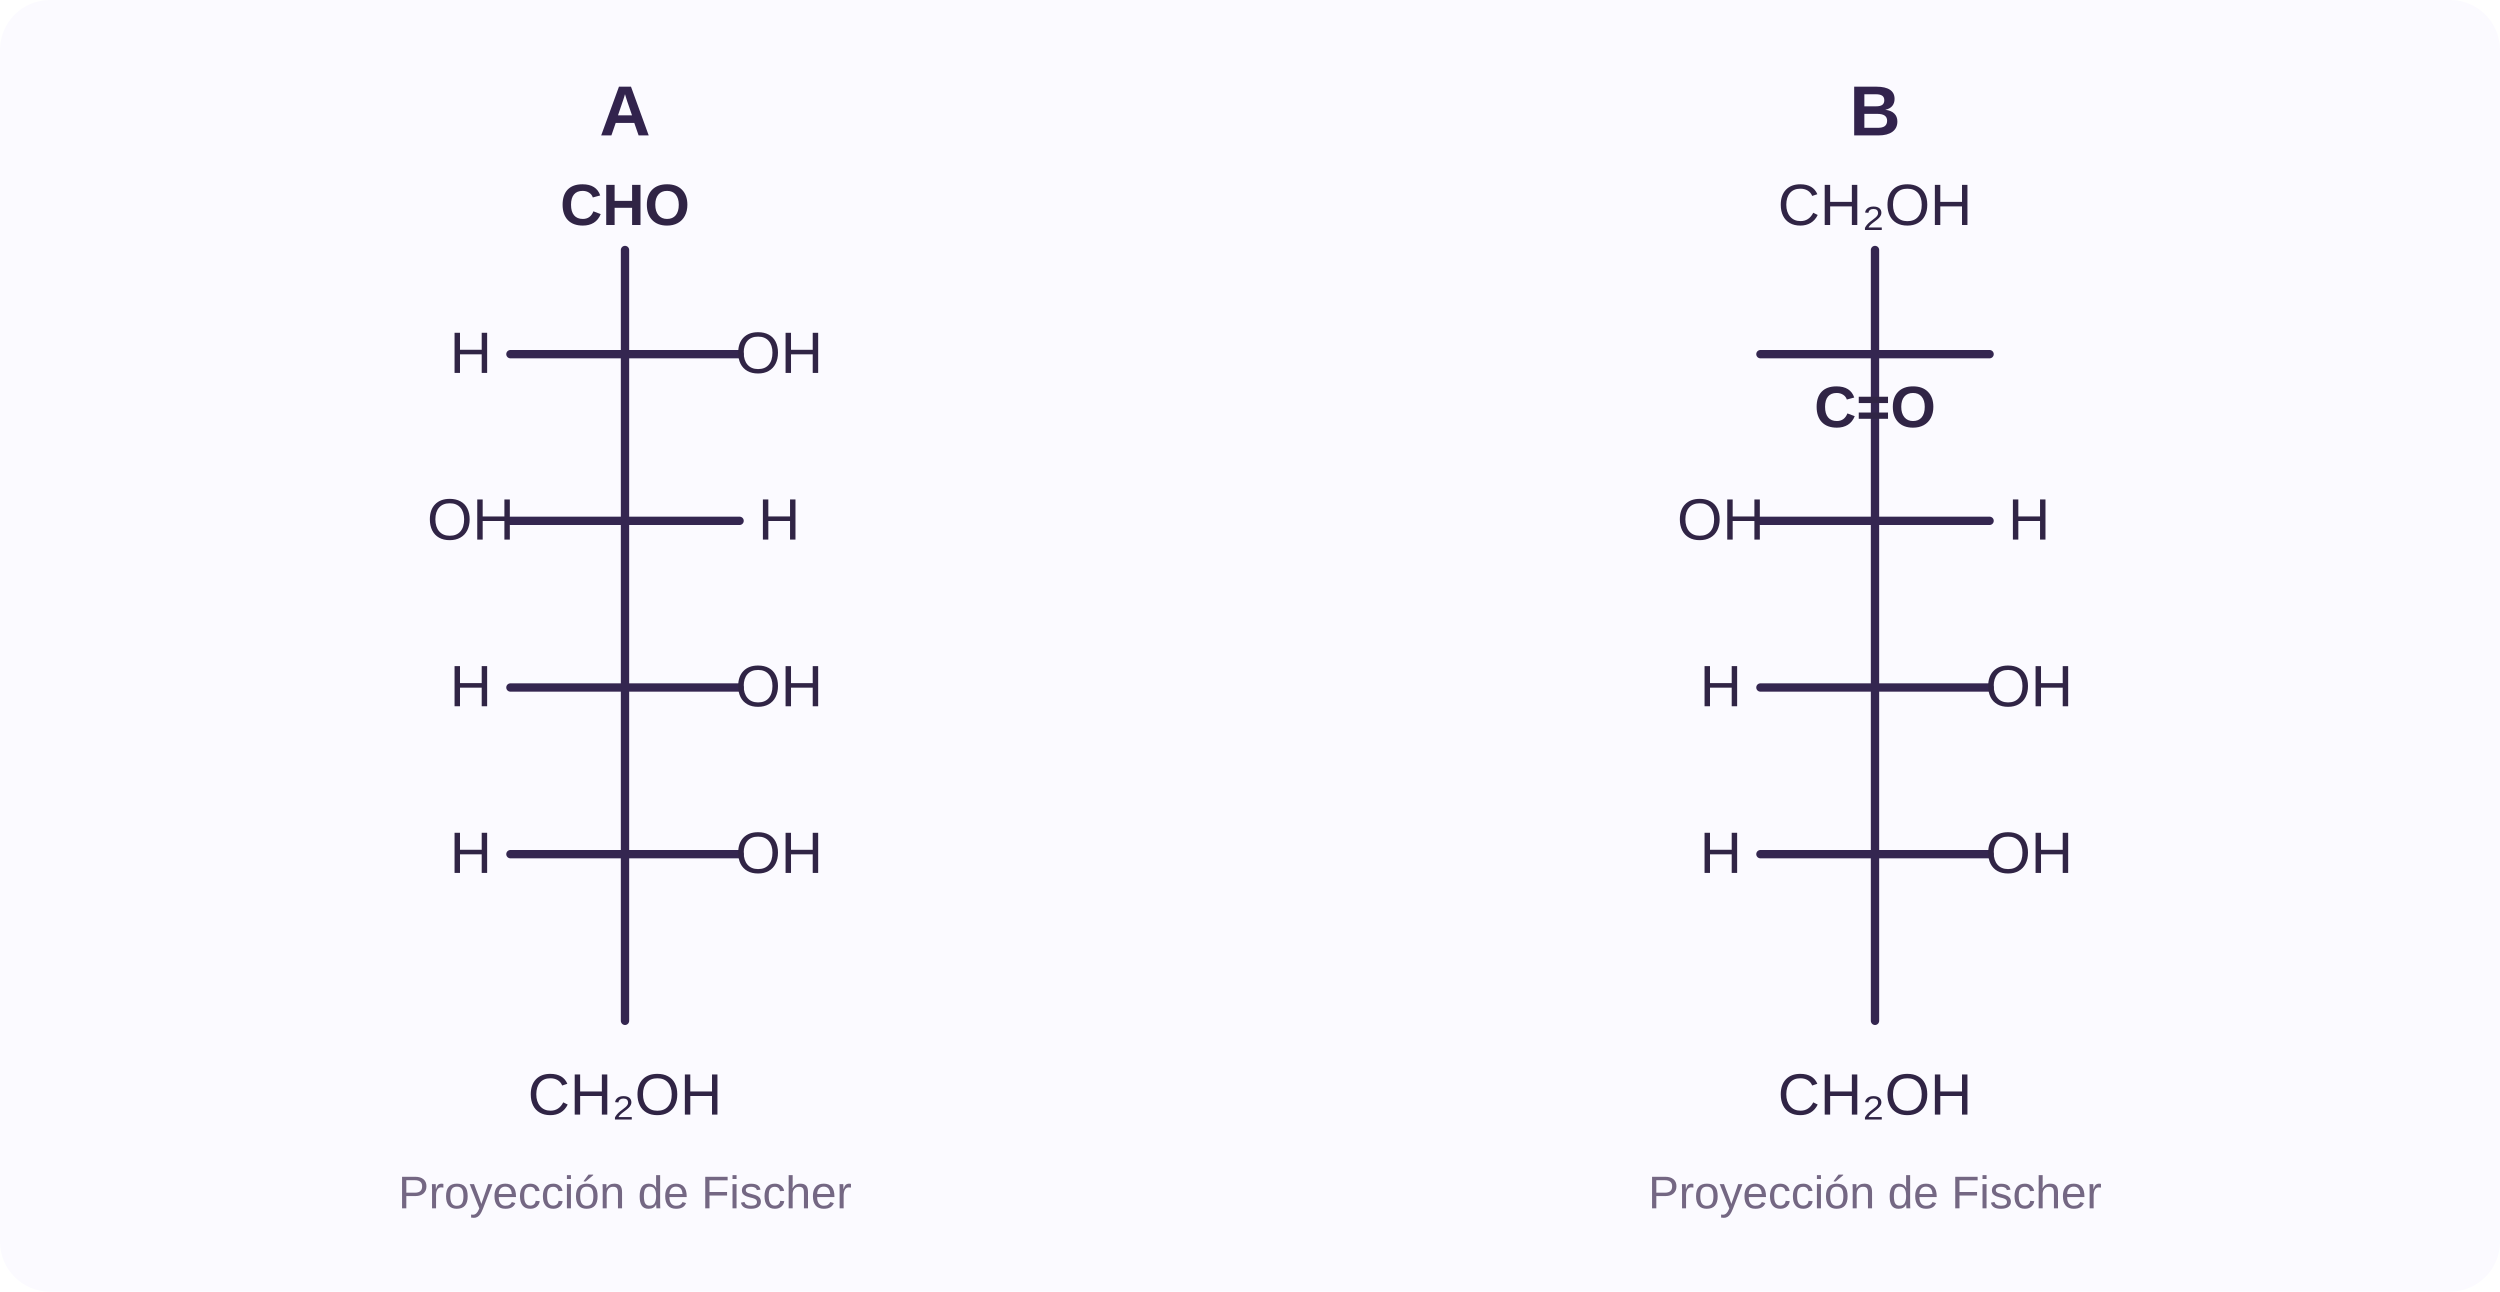
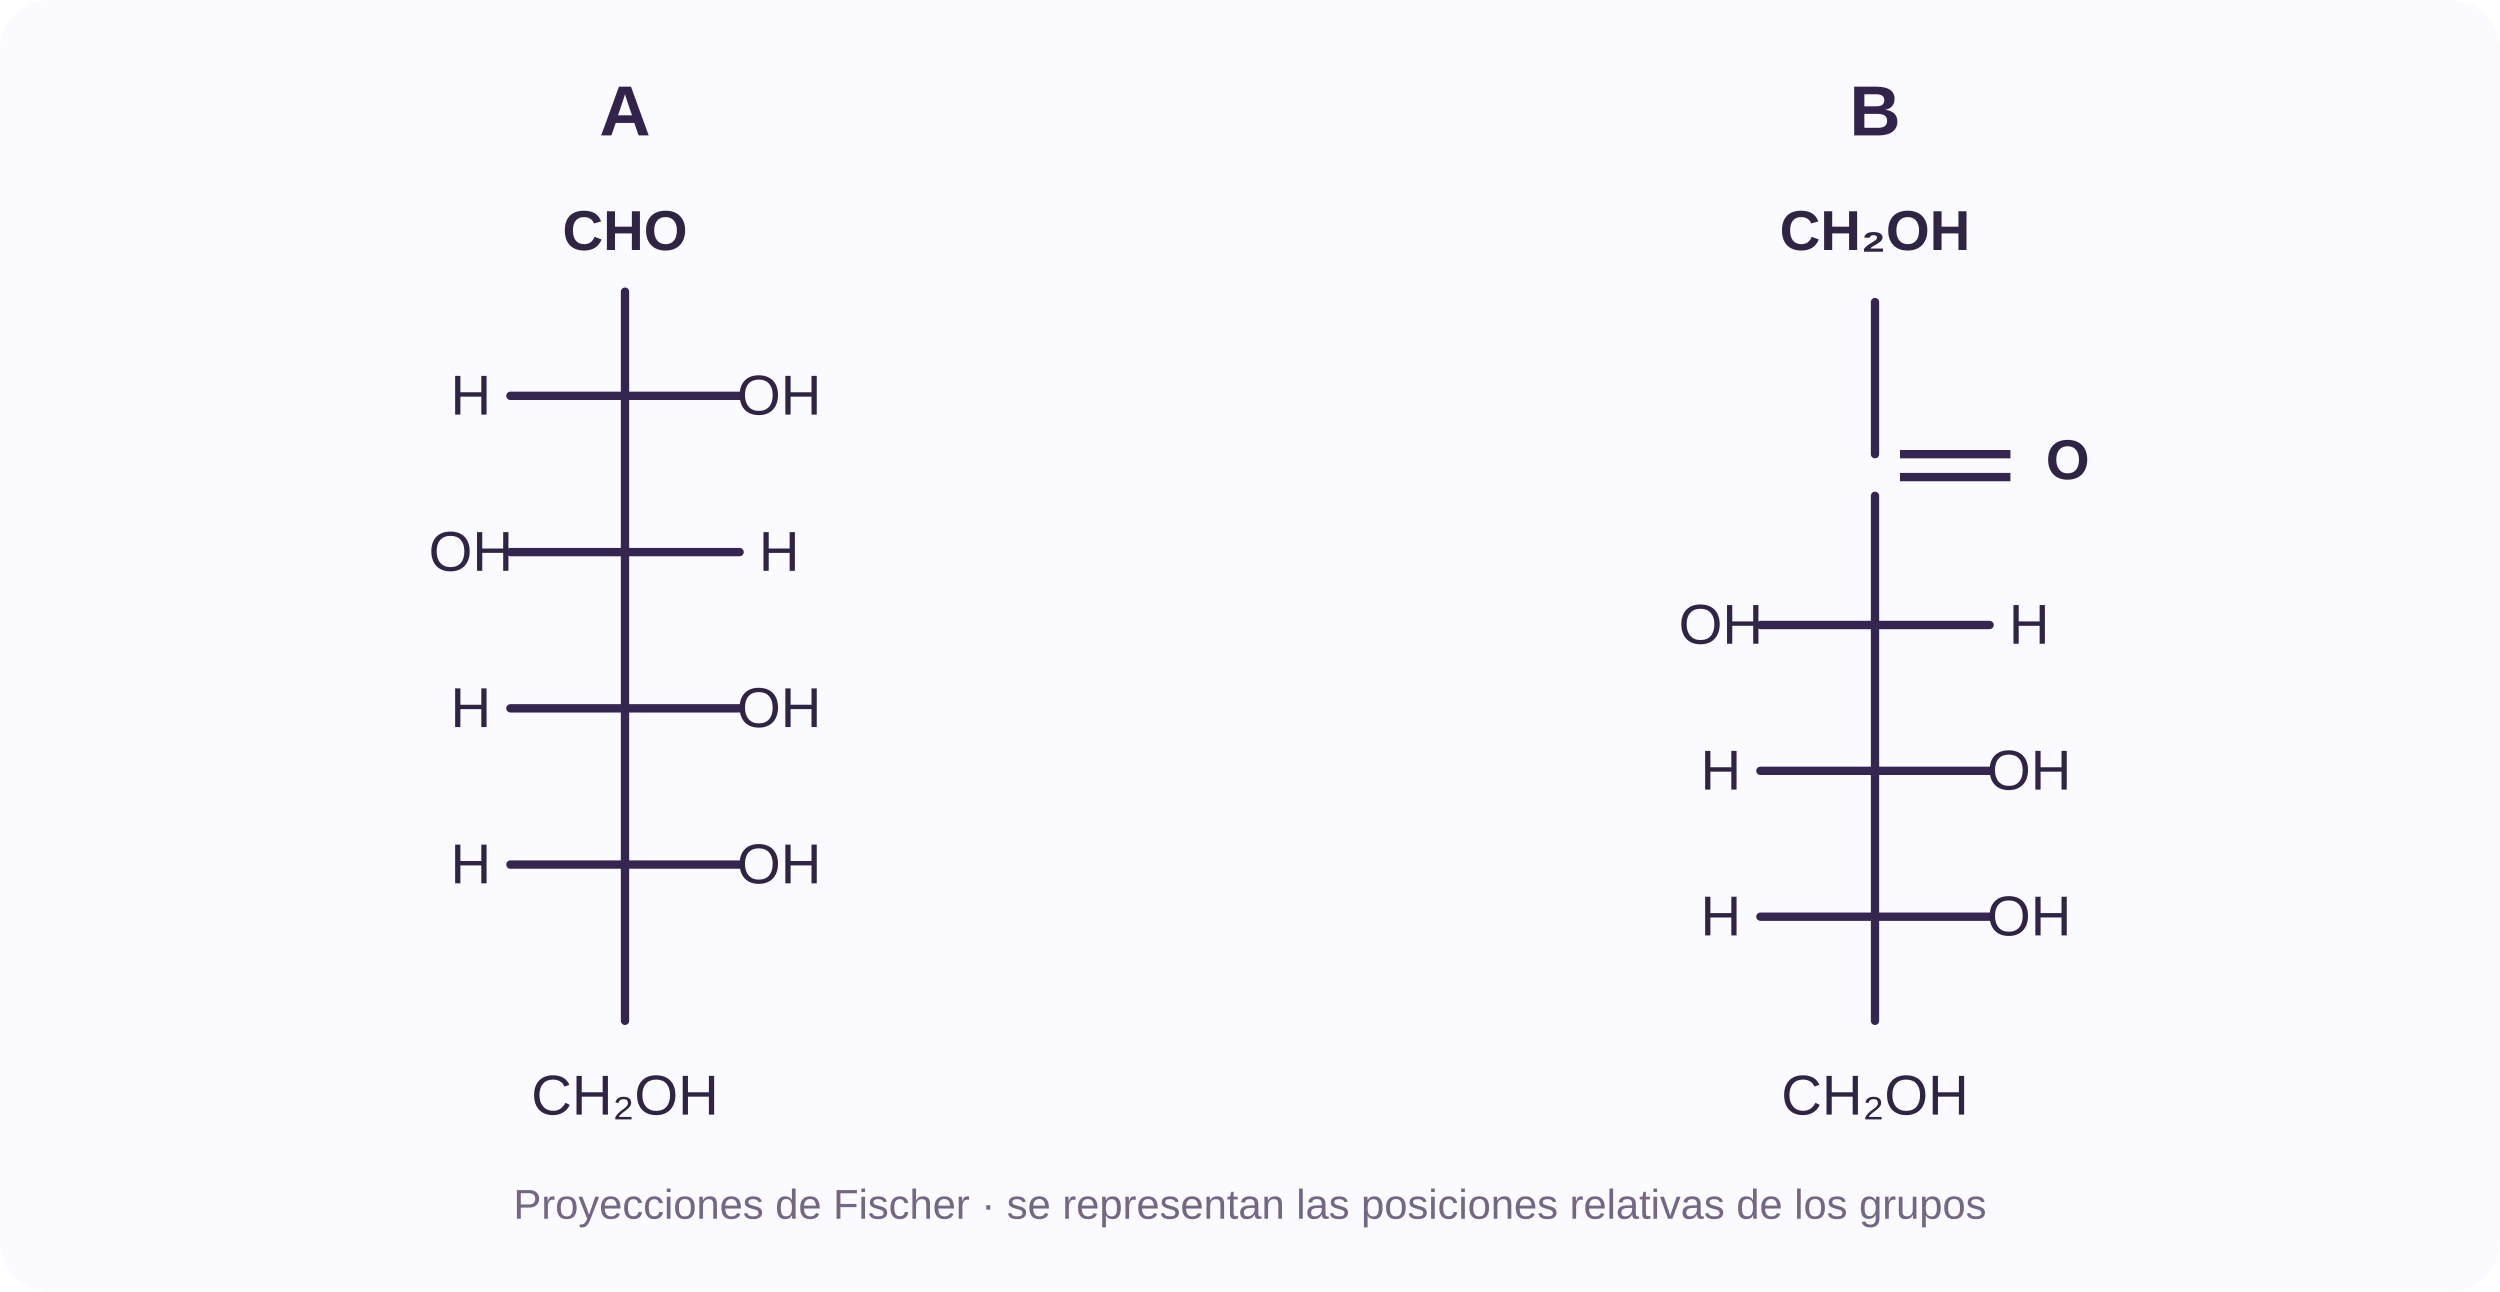
<svg xmlns="http://www.w3.org/2000/svg" viewBox="0 0 1200 620" role="img" aria-labelledby="t d">
  <rect width="1200" height="620" rx="24" fill="#fbfaff" />
-   <text x="300" y="65" text-anchor="middle" font-family="Arial" font-size="34" font-weight="700" fill="#32234d">A</text>
-   <text x="900" y="65" text-anchor="middle" font-family="Arial" font-size="34" font-weight="700" fill="#32234d">B</text>
+   <g font-family="Arial" font-size="34" font-weight="700" fill="#32234d" text-anchor="middle">
+     <text x="300" y="65">A</text>
+     <text x="900" y="65">B</text>
+   </g>
  <g stroke="#342650" stroke-width="4" fill="none" stroke-linecap="round">
-     <path d="M300 120V490M245 170H355M245 250H355M245 330H355M245 410H355" />
-     <path d="M900 120V490M845 170H955M845 250H955M845 330H955M845 410H955" />
+     <path d="M300 140V490M245 190H355M245 265H355M245 340H355M245 415H355" />
+     <path d="M900 145V218M900 238V265M900 265V490M845 300H955M845 370H955M845 440H955" />
  </g>
-   <g font-family="Arial" font-size="28" fill="#302445" text-anchor="middle">
-     <text x="300" y="108" font-weight="700">CHO</text>
+   <g font-family="Arial" font-size="27" fill="#302445" text-anchor="middle">
+     <text x="300" y="120" font-weight="700">CHO</text>
    <text x="300" y="535">CH₂OH</text>
-     <text x="226" y="179">H</text>
-     <text x="374" y="179">OH</text>
-     <text x="226" y="259">OH</text>
-     <text x="374" y="259">H</text>
-     <text x="226" y="339">H</text>
-     <text x="374" y="339">OH</text>
-     <text x="226" y="419">H</text>
-     <text x="374" y="419">OH</text>
-     <text x="900" y="108">CH₂OH</text>
-     <text x="900" y="205" font-weight="700">C=O</text>
+     <text x="226" y="199">H</text>
+     <text x="374" y="199">OH</text>
+     <text x="226" y="274">OH</text>
+     <text x="374" y="274">H</text>
+     <text x="226" y="349">H</text>
+     <text x="374" y="349">OH</text>
+     <text x="226" y="424">H</text>
+     <text x="374" y="424">OH</text>
+     <text x="900" y="120" font-weight="700">CH₂OH</text>
+     <text x="300" y="120" />
+     <text x="982" y="230" font-weight="700" text-anchor="start">O</text>
    <text x="900" y="535">CH₂OH</text>
-     <text x="826" y="259">OH</text>
-     <text x="974" y="259">H</text>
-     <text x="826" y="339">H</text>
-     <text x="974" y="339">OH</text>
-     <text x="826" y="419">H</text>
-     <text x="974" y="419">OH</text>
+     <text x="826" y="309">OH</text>
+     <text x="974" y="309">H</text>
+     <text x="826" y="379">H</text>
+     <text x="974" y="379">OH</text>
+     <text x="826" y="449">H</text>
+     <text x="974" y="449">OH</text>
  </g>
-   <g font-family="Arial" font-size="22" fill="#746783" text-anchor="middle">
-     <text x="300" y="580">Proyección de Fischer</text>
-     <text x="900" y="580">Proyección de Fischer</text>
+   <g stroke="#342650" stroke-width="4" fill="none">
+     <path d="M912 218H965M912 229H965" />
  </g>
+   <text x="600" y="585" text-anchor="middle" font-family="Arial" font-size="20" fill="#746783">Proyecciones de Fischer · se representan las posiciones relativas de los grupos</text>
</svg>
